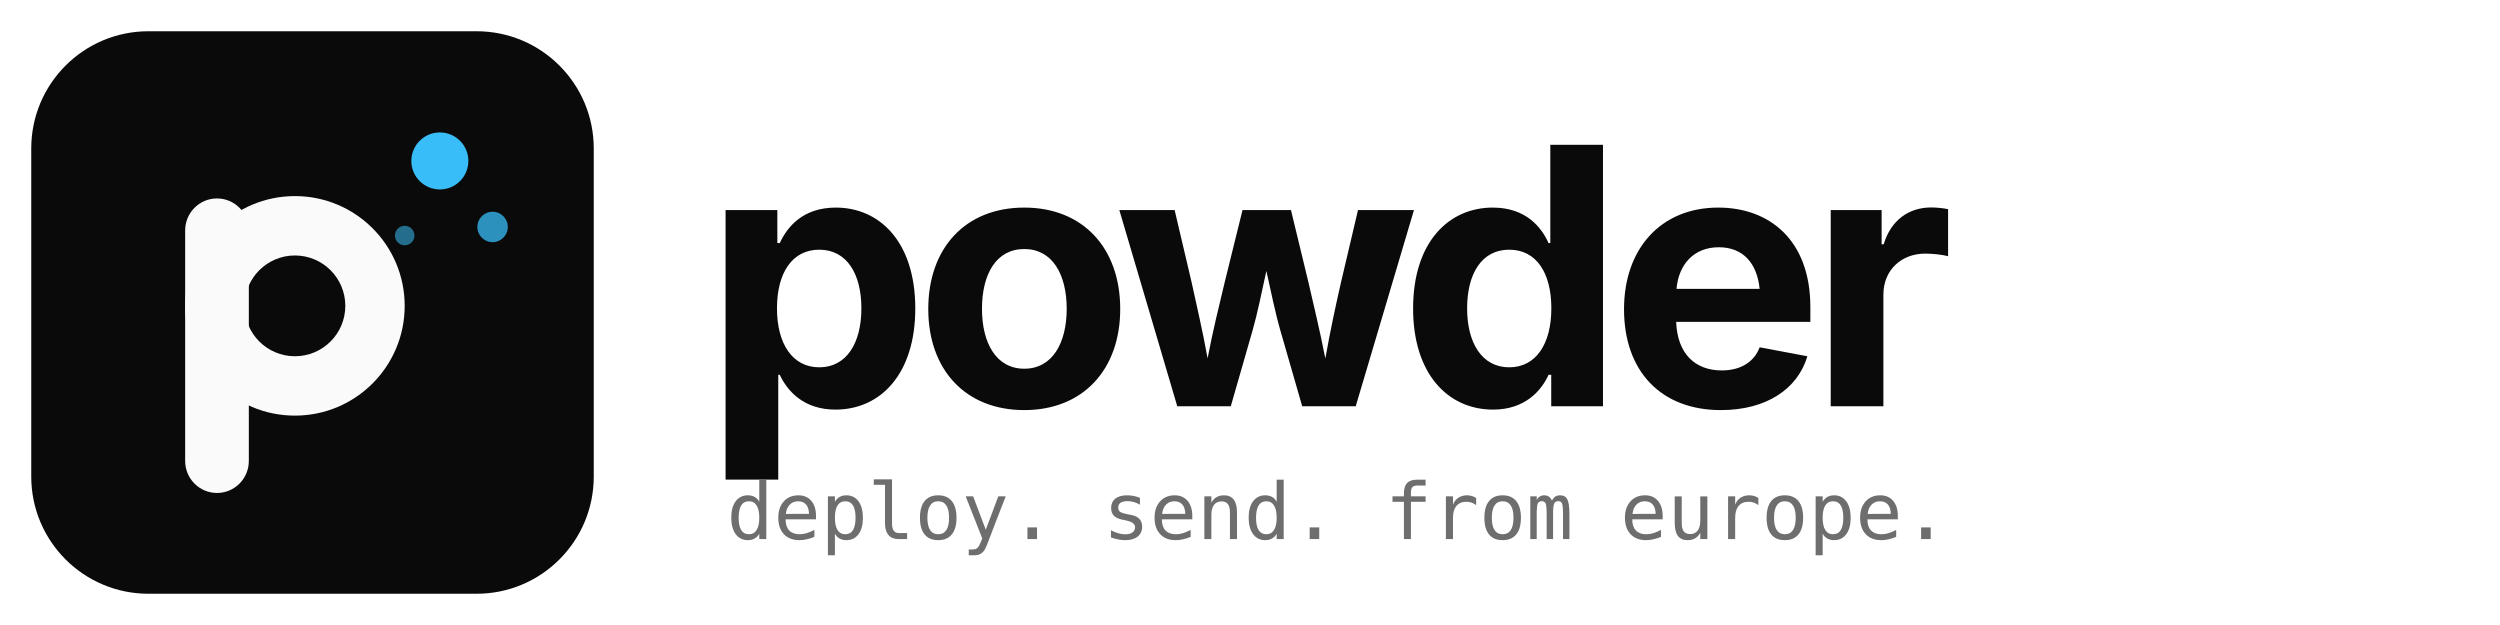
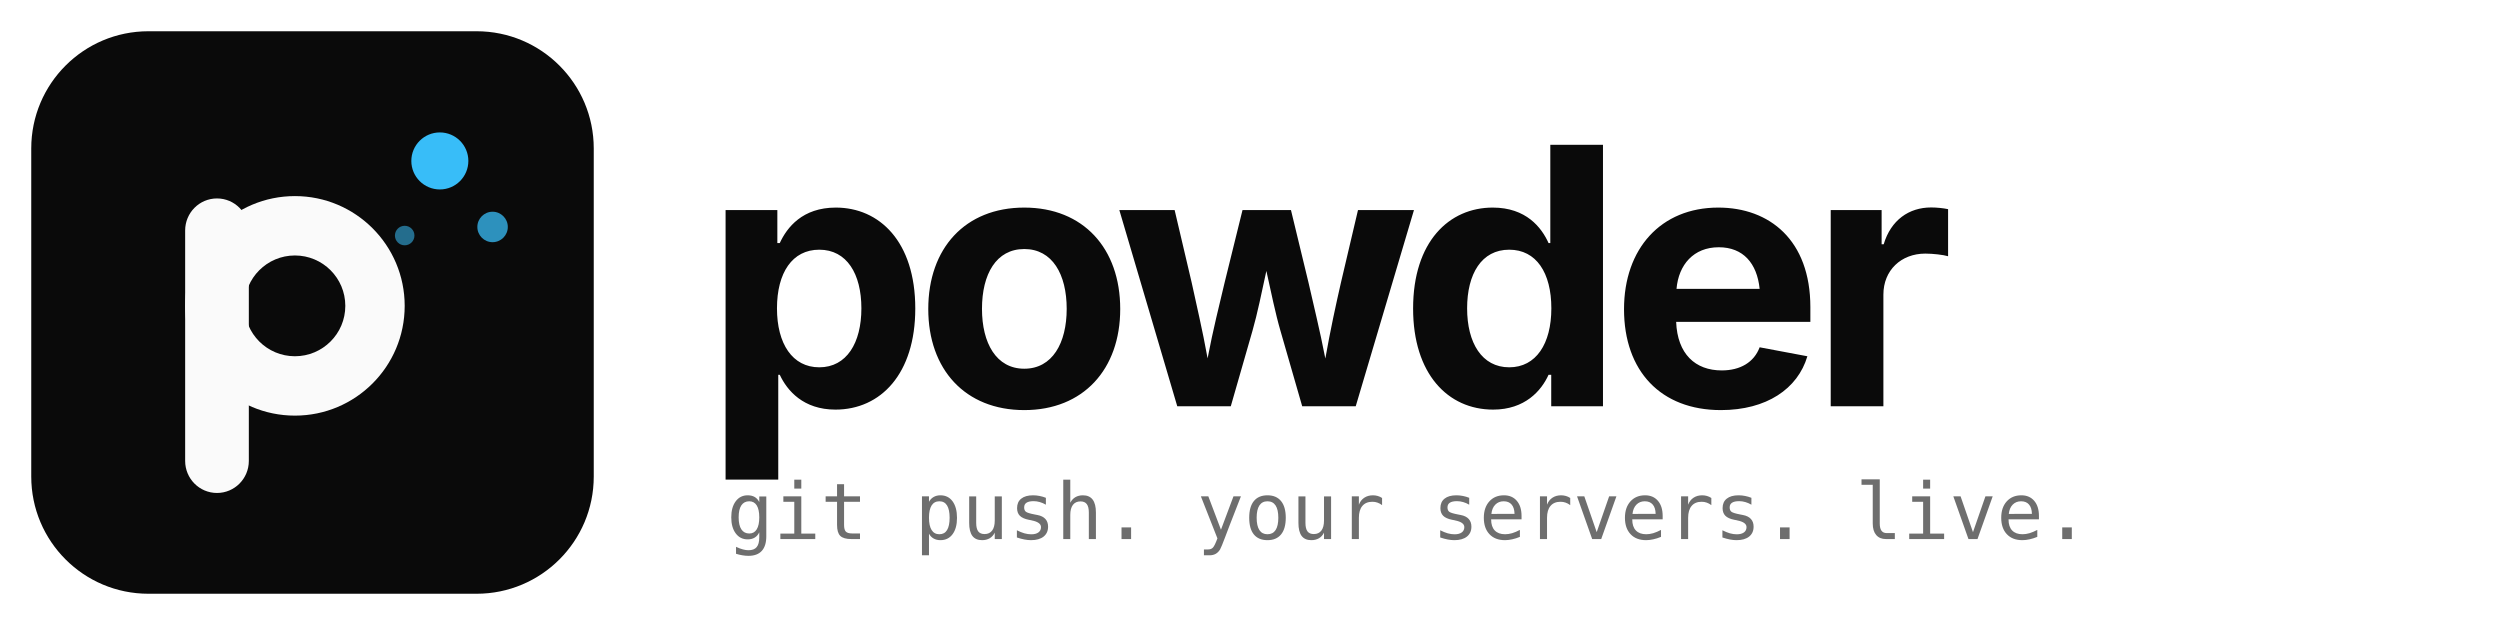
<svg xmlns="http://www.w3.org/2000/svg" viewBox="0 0 640 160" width="640" height="160">
  <rect x="8" y="8" width="144" height="144" rx="30" fill="#0a0a0a" />
  <circle cx="75.5" cy="78.3" r="28.1" fill="#fafafa" />
  <circle cx="75.5" cy="78.3" r="12.9" fill="#0a0a0a" />
  <rect x="47.4" y="50.8" width="16.3" height="75.4" rx="8.2" fill="#fafafa" />
  <circle cx="112.6" cy="41.2" r="7.3" fill="#38bdf8" />
  <circle cx="126.1" cy="58.1" r="3.9" fill="#38bdf8" opacity="0.75" />
  <circle cx="103.6" cy="60.3" r="2.5" fill="#38bdf8" opacity="0.55" />
  <text x="180" y="104" font-family="Geist, Inter, ui-sans-serif, Arial, sans-serif" font-size="92" font-weight="700" letter-spacing="-4" fill="#0a0a0a">powder</text>
-   <text x="186" y="138" font-family="Geist Mono, ui-monospace, Menlo, monospace" font-size="20" fill="#6e6e6e">deploy. send. from europe.</text>
+   <text x="186" y="138" font-family="Geist Mono, ui-monospace, Menlo, monospace" font-size="20" fill="#6e6e6e">git push. your servers. live.</text>
</svg>
